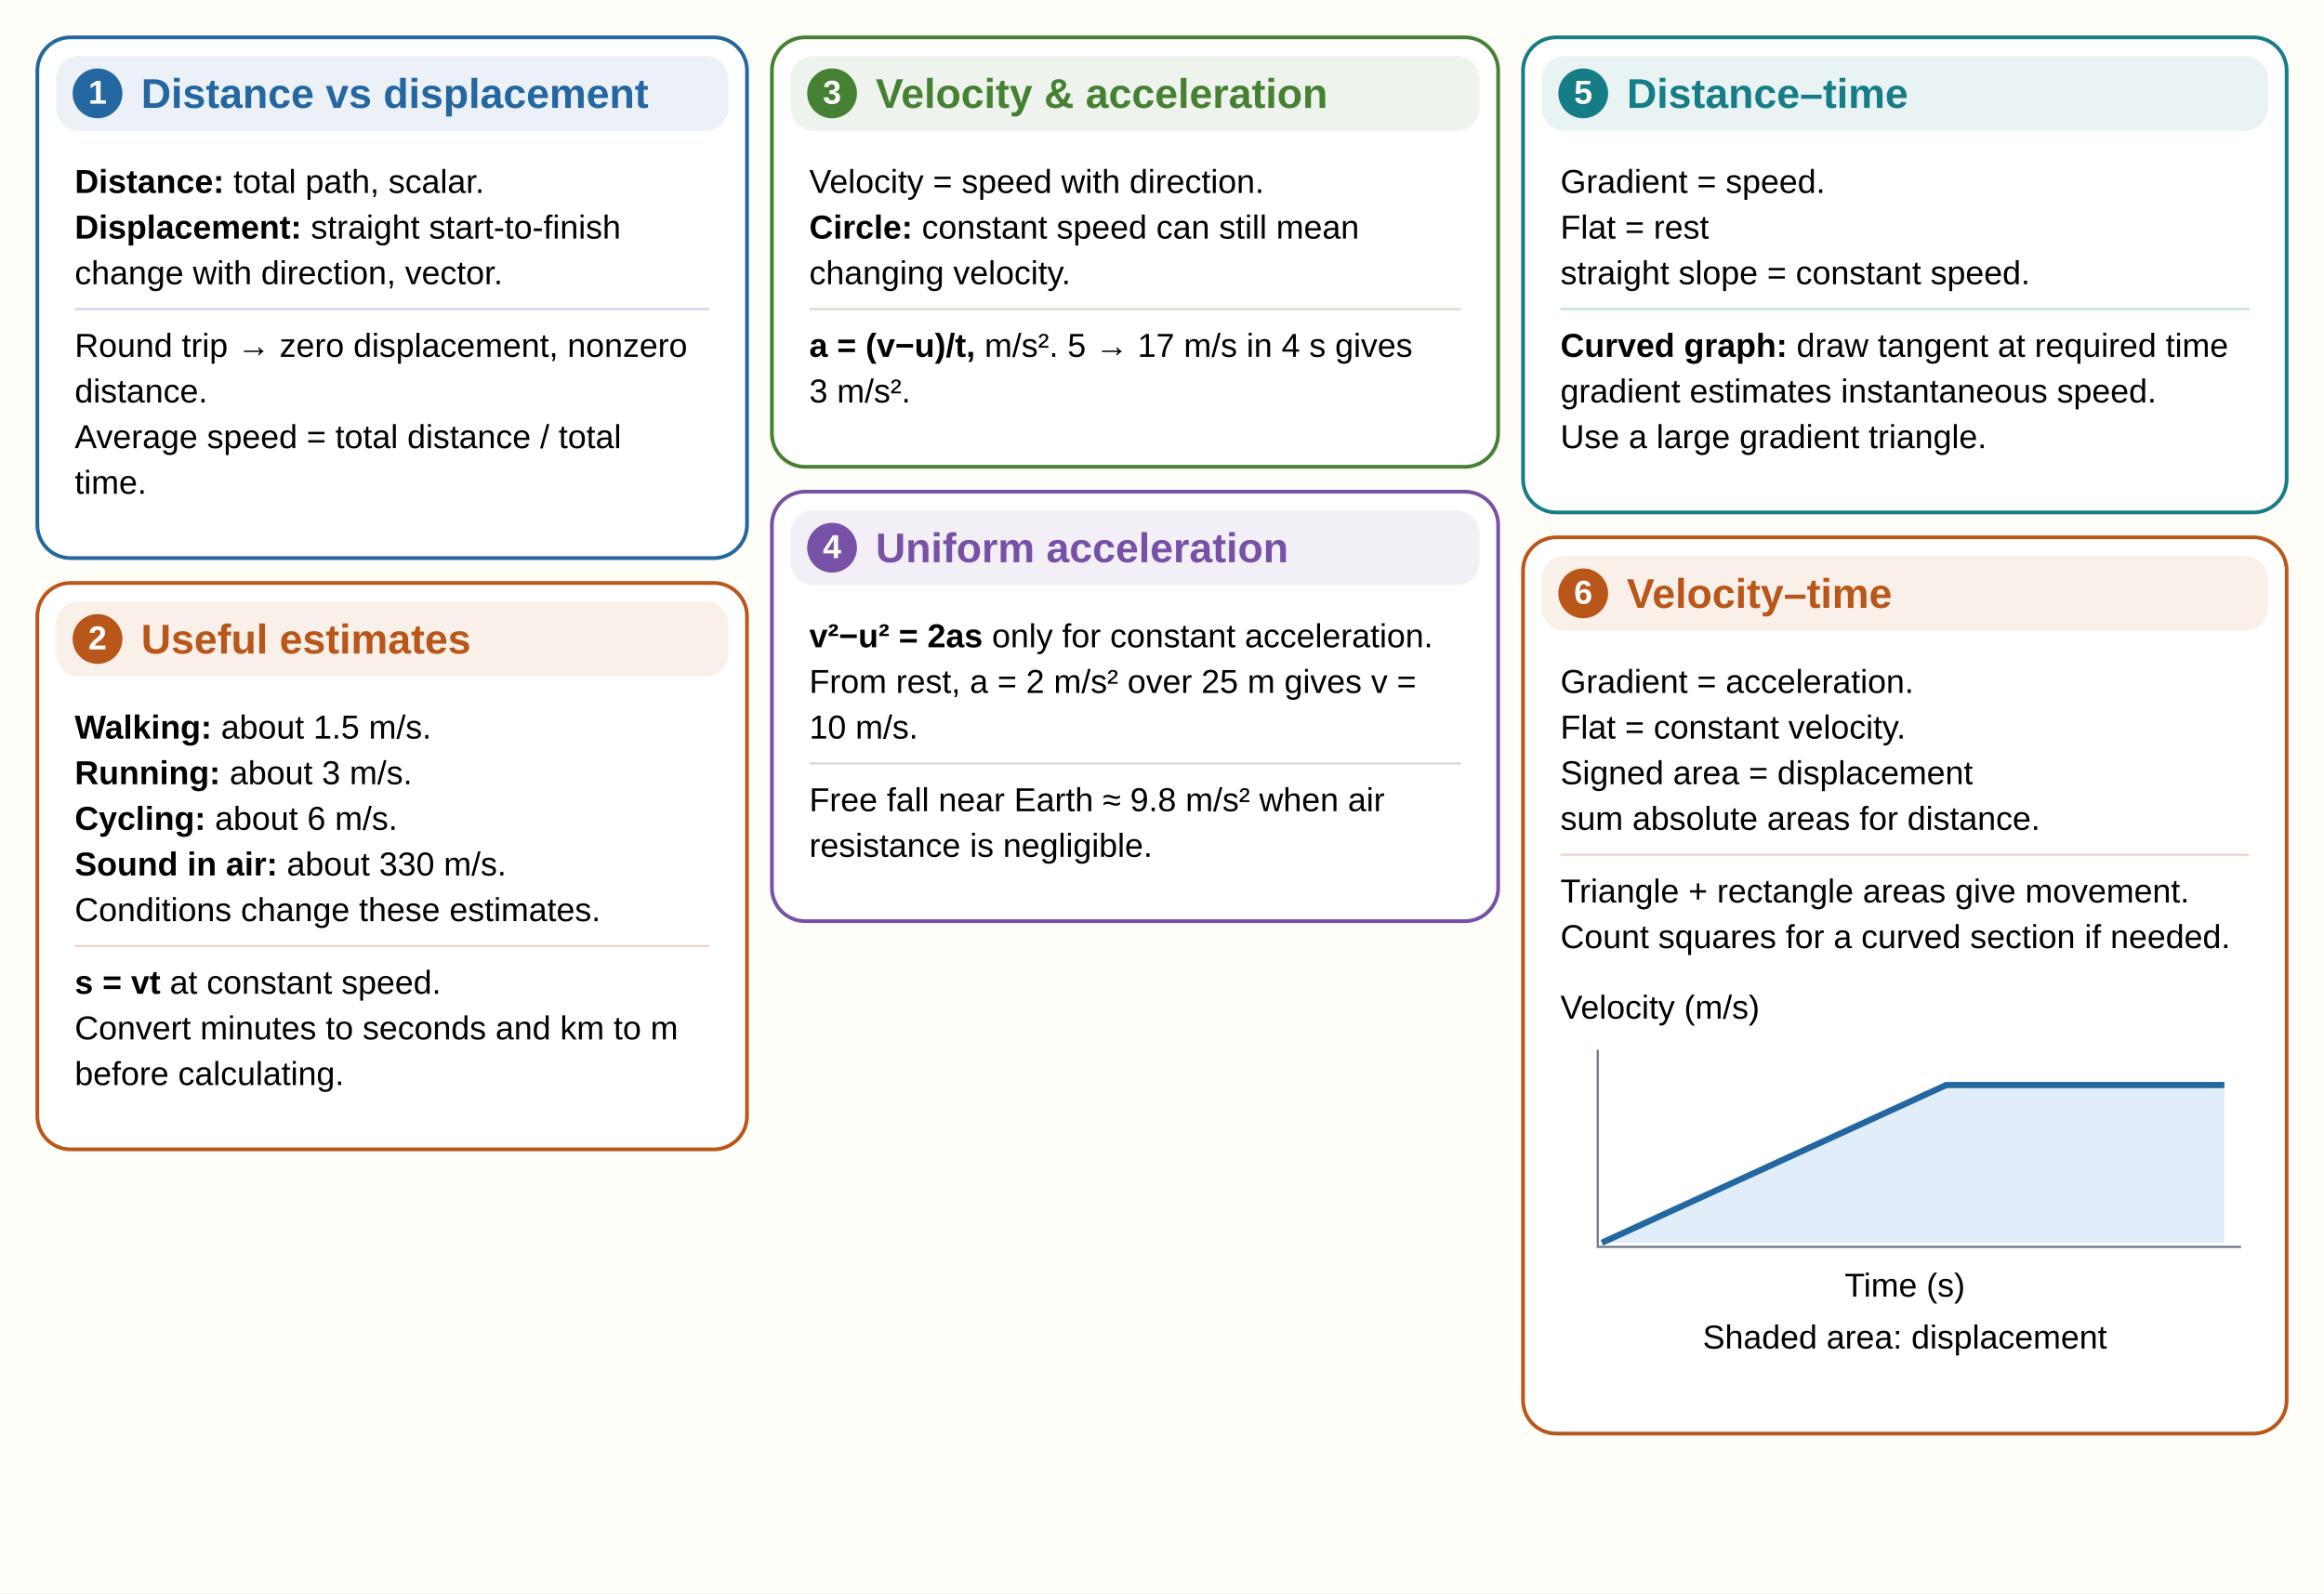
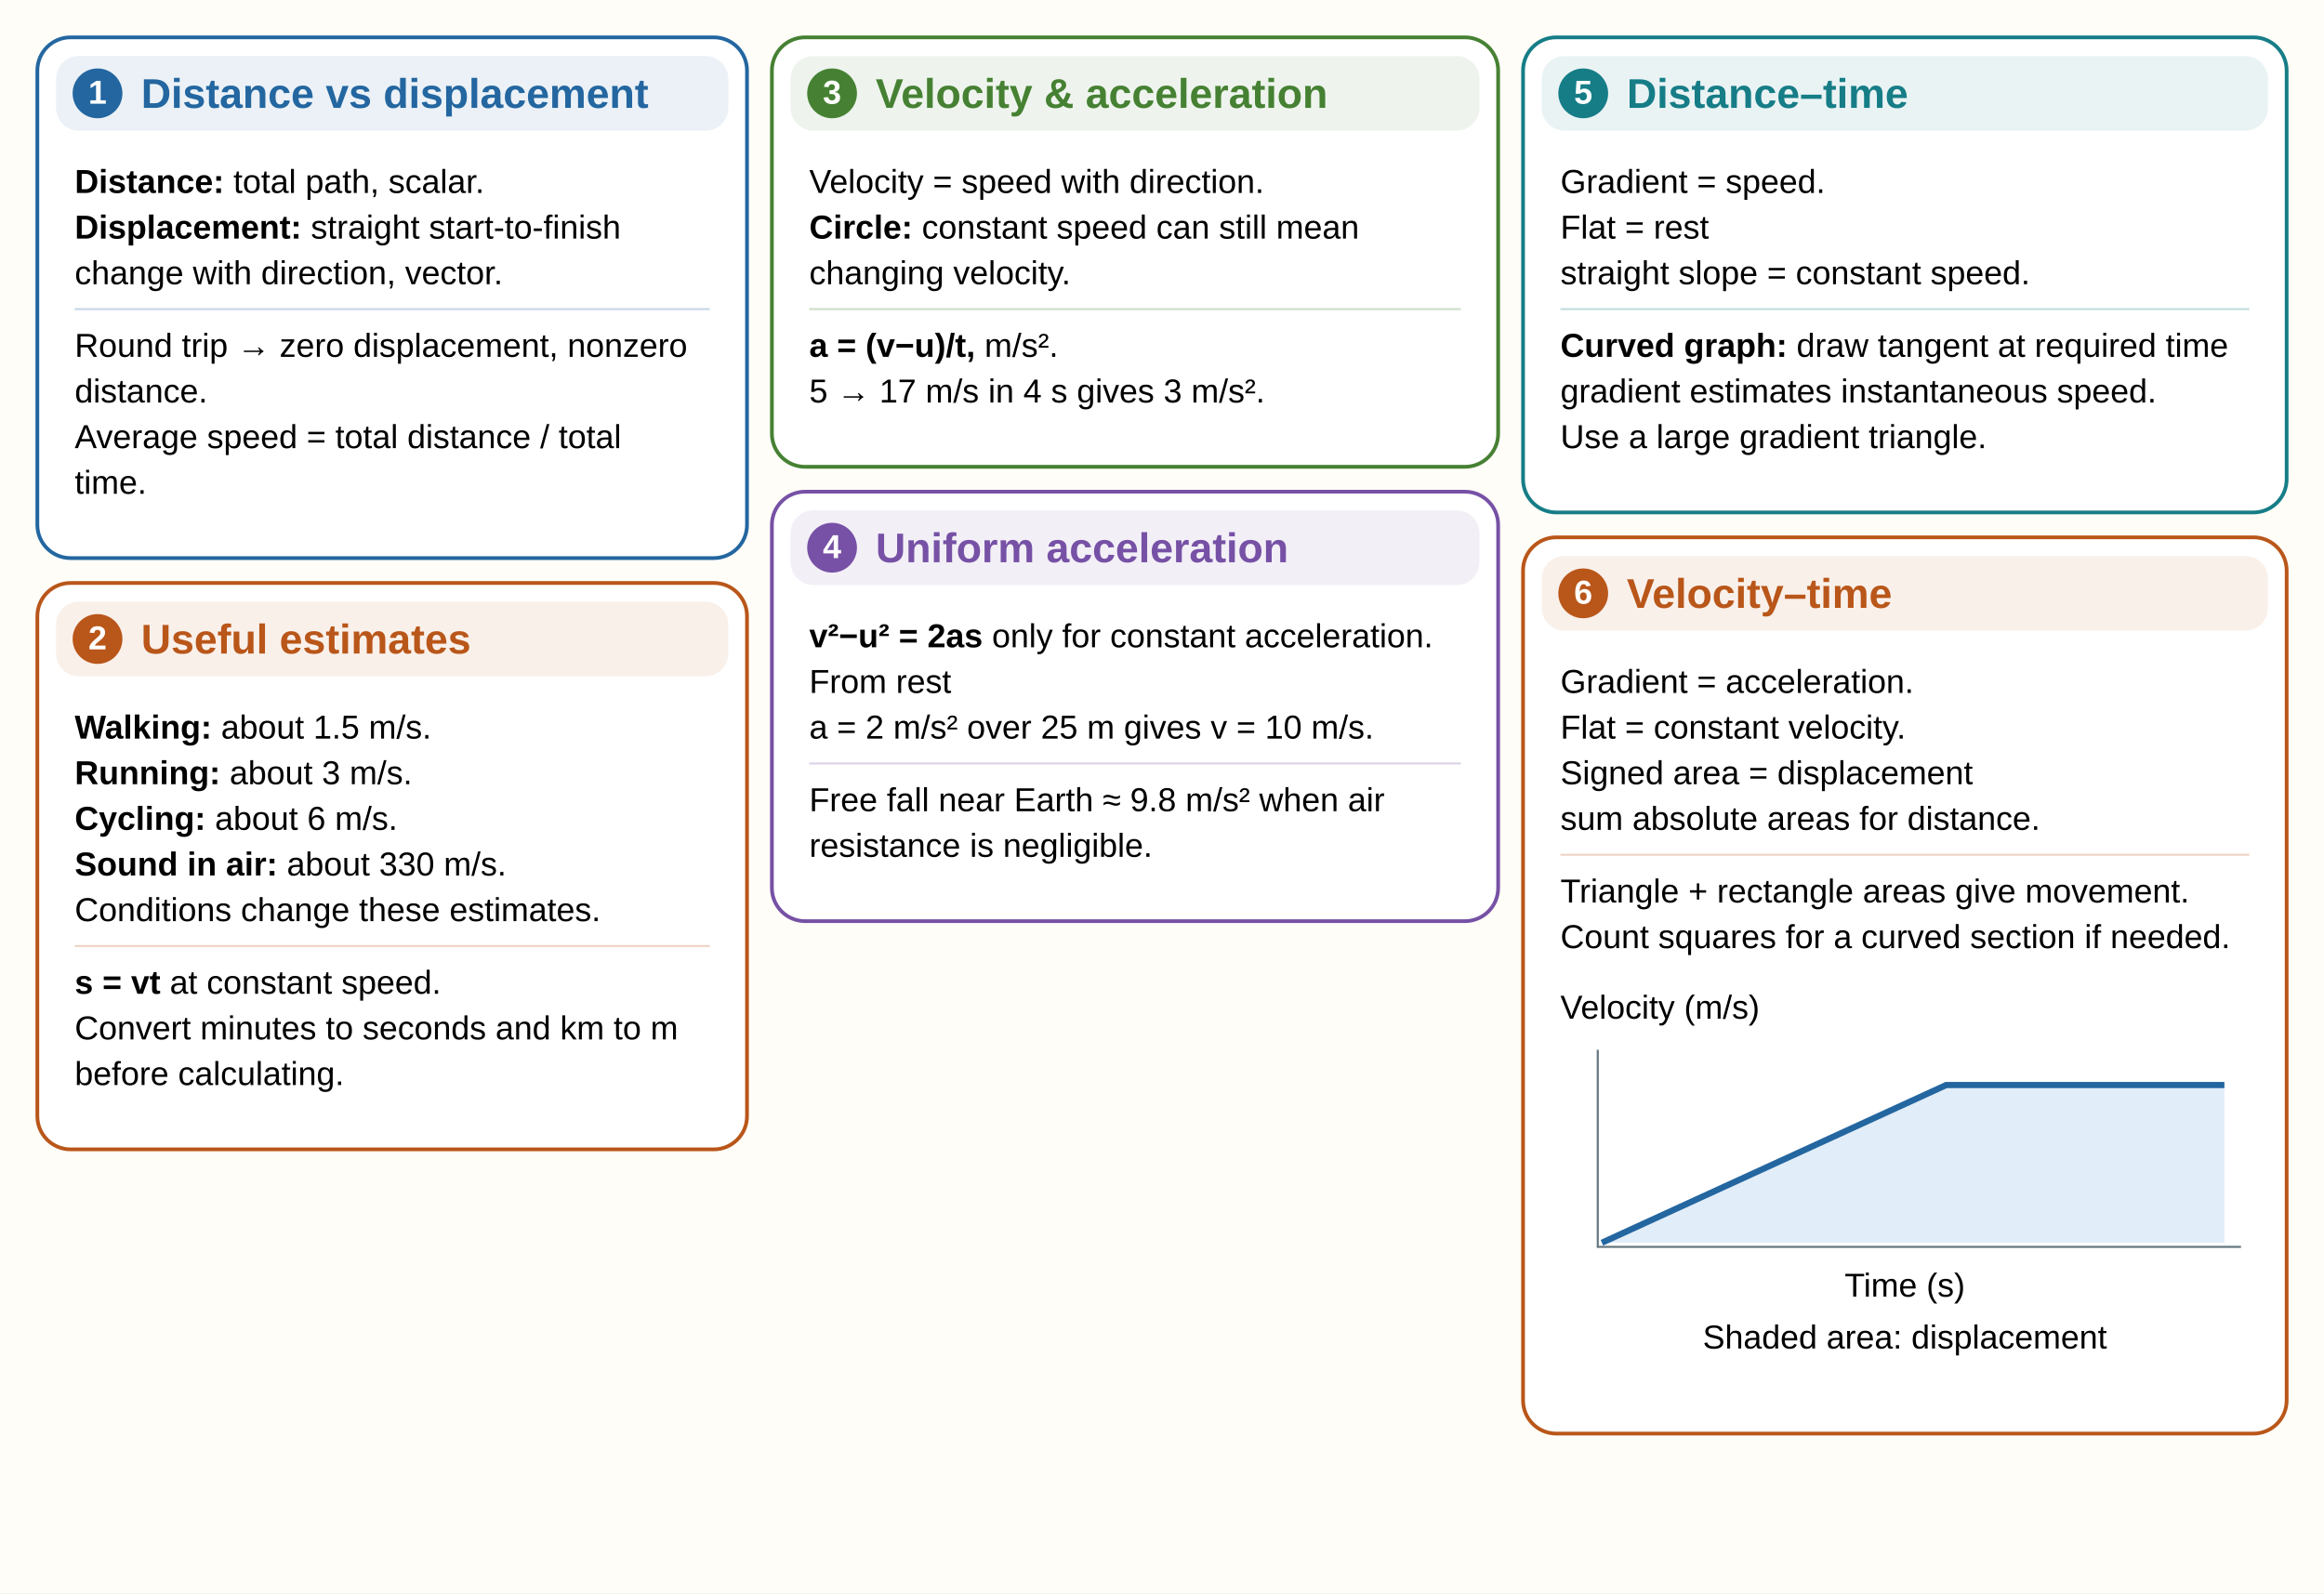
<svg xmlns="http://www.w3.org/2000/svg" width="2400" height="1645.714" viewBox="0 0 1120 768" role="img" aria-labelledby="map-title map-description" data-print-width-mm="277" font-family="Segoe UI,Arial,sans-serif">
  <defs>
    <marker id="arrow-2366a0" viewBox="0 0 10 10" refX="9" refY="5" markerWidth="4" markerHeight="4" orient="auto-start-reverse">
      <path d="M1 1L9 5L1 9" fill="none" stroke="#2366a0" stroke-width="2" stroke-linejoin="round" />
    </marker>
    <marker id="arrow-b95619" viewBox="0 0 10 10" refX="9" refY="5" markerWidth="4" markerHeight="4" orient="auto-start-reverse">
      <path d="M1 1L9 5L1 9" fill="none" stroke="#b95619" stroke-width="2" stroke-linejoin="round" />
    </marker>
    <marker id="arrow-468133" viewBox="0 0 10 10" refX="9" refY="5" markerWidth="4" markerHeight="4" orient="auto-start-reverse">
      <path d="M1 1L9 5L1 9" fill="none" stroke="#468133" stroke-width="2" stroke-linejoin="round" />
    </marker>
    <marker id="arrow-7651a5" viewBox="0 0 10 10" refX="9" refY="5" markerWidth="4" markerHeight="4" orient="auto-start-reverse">
      <path d="M1 1L9 5L1 9" fill="none" stroke="#7651a5" stroke-width="2" stroke-linejoin="round" />
    </marker>
    <marker id="arrow-167d87" viewBox="0 0 10 10" refX="9" refY="5" markerWidth="4" markerHeight="4" orient="auto-start-reverse">
      <path d="M1 1L9 5L1 9" fill="none" stroke="#167d87" stroke-width="2" stroke-linejoin="round" />
    </marker>
    <marker id="arrow-b95619" viewBox="0 0 10 10" refX="9" refY="5" markerWidth="4" markerHeight="4" orient="auto-start-reverse">
      <path d="M1 1L9 5L1 9" fill="none" stroke="#b95619" stroke-width="2" stroke-linejoin="round" />
    </marker>
  </defs>
  <rect width="1120" height="768" fill="#fffdf8" />
  <g class="map-section" id="section-1" data-source-panel="0" data-bounds="0,0,342,251" transform="translate(18 18)">
    <rect width="342" height="251" rx="16" fill="white" stroke="#2366a0" stroke-width="1.8" />
    <g class="section-heading">
      <rect x="9" y="9" width="324" height="36" rx="11" fill="#2366a0" opacity=".09" />
      <circle cx="29" cy="27" r="12" fill="#2366a0" />
      <text class="diagram-label" x="29" y="32" font-size="16" fill="white" font-weight="700" text-anchor="middle">1</text>
      <text class="panel-title" x="50" y="34" font-size="20" fill="#2366a0" font-weight="700" text-anchor="start">Distance vs displacement</text>
    </g>
    <g class="section-body">
      <text class="body-text" x="18" y="75" font-size="16" fill="#000000" font-weight="400" text-anchor="start">
        <tspan font-weight="700">Distance:</tspan> total path, scalar.</text>
      <text class="body-text" x="18" y="97" font-size="16" fill="#000000" font-weight="400" text-anchor="start">
        <tspan font-weight="700">Displacement:</tspan> straight start-to-finish</text>
      <text class="body-text" x="18" y="119" font-size="16" fill="#000000" font-weight="400" text-anchor="start">change with direction, vector.</text>
      <path class="section-divider" d="M18 131H324" stroke="#2366a0" stroke-opacity=".25" stroke-width="1" fill="none" />
      <text class="body-text" x="18" y="154" font-size="16" fill="#000000" font-weight="400" text-anchor="start">Round trip → zero displacement, nonzero</text>
      <text class="body-text" x="18" y="176" font-size="16" fill="#000000" font-weight="400" text-anchor="start">distance.</text>
      <text class="body-text" x="18" y="198" font-size="16" fill="#000000" font-weight="400" text-anchor="start">Average speed = total distance / total</text>
      <text class="body-text" x="18" y="220" font-size="16" fill="#000000" font-weight="400" text-anchor="start">time.</text>
    </g>
  </g>
  <g class="map-section" id="section-2" data-source-panel="1" data-bounds="0,0,342,273" transform="translate(18 281)">
    <rect width="342" height="273" rx="16" fill="white" stroke="#b95619" stroke-width="1.8" />
    <g class="section-heading">
      <rect x="9" y="9" width="324" height="36" rx="11" fill="#b95619" opacity=".09" />
      <circle cx="29" cy="27" r="12" fill="#b95619" />
      <text class="diagram-label" x="29" y="32" font-size="16" fill="white" font-weight="700" text-anchor="middle">2</text>
      <text class="panel-title" x="50" y="34" font-size="20" fill="#b95619" font-weight="700" text-anchor="start">Useful estimates</text>
    </g>
    <g class="section-body">
      <text class="body-text" x="18" y="75" font-size="16" fill="#000000" font-weight="400" text-anchor="start">
        <tspan font-weight="700">Walking:</tspan> about 1.5 m/s.</text>
      <text class="body-text" x="18" y="97" font-size="16" fill="#000000" font-weight="400" text-anchor="start">
        <tspan font-weight="700">Running:</tspan> about 3 m/s.</text>
      <text class="body-text" x="18" y="119" font-size="16" fill="#000000" font-weight="400" text-anchor="start">
        <tspan font-weight="700">Cycling:</tspan> about 6 m/s.</text>
      <text class="body-text" x="18" y="141" font-size="16" fill="#000000" font-weight="400" text-anchor="start">
        <tspan font-weight="700">Sound</tspan>
        <tspan font-weight="700">in</tspan>
        <tspan font-weight="700">air:</tspan> about 330 m/s.</text>
      <text class="body-text" x="18" y="163" font-size="16" fill="#000000" font-weight="400" text-anchor="start">Conditions change these estimates.</text>
      <path class="section-divider" d="M18 175H324" stroke="#b95619" stroke-opacity=".25" stroke-width="1" fill="none" />
      <text class="body-text" x="18" y="198" font-size="16" fill="#000000" font-weight="400" text-anchor="start">
        <tspan font-weight="700">s</tspan>
        <tspan font-weight="700">=</tspan>
        <tspan font-weight="700">vt</tspan> at constant speed.</text>
      <text class="body-text" x="18" y="220" font-size="16" fill="#000000" font-weight="400" text-anchor="start">Convert minutes to seconds and km to m</text>
      <text class="body-text" x="18" y="242" font-size="16" fill="#000000" font-weight="400" text-anchor="start">before calculating.</text>
    </g>
  </g>
  <g class="map-section" id="section-3" data-source-panel="2" data-bounds="0,0,350,207" transform="translate(372 18)">
    <rect width="350" height="207" rx="16" fill="white" stroke="#468133" stroke-width="1.8" />
    <g class="section-heading">
      <rect x="9" y="9" width="332" height="36" rx="11" fill="#468133" opacity=".09" />
      <circle cx="29" cy="27" r="12" fill="#468133" />
      <text class="diagram-label" x="29" y="32" font-size="16" fill="white" font-weight="700" text-anchor="middle">3</text>
      <text class="panel-title" x="50" y="34" font-size="20" fill="#468133" font-weight="700" text-anchor="start">Velocity &amp; acceleration</text>
    </g>
    <g class="section-body">
      <text class="body-text" x="18" y="75" font-size="16" fill="#000000" font-weight="400" text-anchor="start">Velocity = speed with direction.</text>
      <text class="body-text" x="18" y="97" font-size="16" fill="#000000" font-weight="400" text-anchor="start">
        <tspan font-weight="700">Circle:</tspan> constant speed can still mean</text>
      <text class="body-text" x="18" y="119" font-size="16" fill="#000000" font-weight="400" text-anchor="start">changing velocity.</text>
      <path class="section-divider" d="M18 131H332" stroke="#468133" stroke-opacity=".25" stroke-width="1" fill="none" />
      <text class="body-text" x="18" y="154" font-size="16" fill="#000000" font-weight="400" text-anchor="start">
        <tspan font-weight="700">a</tspan>
        <tspan font-weight="700">=</tspan>
-         <tspan font-weight="700">(v−u)/t,</tspan> m/s². 5 → 17 m/s in 4 s gives</text>
-       <text class="body-text" x="18" y="176" font-size="16" fill="#000000" font-weight="400" text-anchor="start">3 m/s².</text>
+         <tspan font-weight="700">(v−u)/t,</tspan> m/s².</text>
+       <text class="body-text" x="18" y="176" font-size="16" fill="#000000" font-weight="400" text-anchor="start">5 → 17 m/s in 4 s gives 3 m/s².</text>
    </g>
  </g>
  <g class="map-section" id="section-4" data-source-panel="3" data-bounds="0,0,350,207" transform="translate(372 237)">
    <rect width="350" height="207" rx="16" fill="white" stroke="#7651a5" stroke-width="1.8" />
    <g class="section-heading">
      <rect x="9" y="9" width="332" height="36" rx="11" fill="#7651a5" opacity=".09" />
      <circle cx="29" cy="27" r="12" fill="#7651a5" />
      <text class="diagram-label" x="29" y="32" font-size="16" fill="white" font-weight="700" text-anchor="middle">4</text>
      <text class="panel-title" x="50" y="34" font-size="20" fill="#7651a5" font-weight="700" text-anchor="start">Uniform acceleration</text>
    </g>
    <g class="section-body">
      <text class="body-text" x="18" y="75" font-size="16" fill="#000000" font-weight="400" text-anchor="start">
        <tspan font-weight="700">v²−u²</tspan>
        <tspan font-weight="700">=</tspan>
        <tspan font-weight="700">2as</tspan> only for constant acceleration.</text>
-       <text class="body-text" x="18" y="97" font-size="16" fill="#000000" font-weight="400" text-anchor="start">From rest, a = 2 m/s² over 25 m gives v =</text>
-       <text class="body-text" x="18" y="119" font-size="16" fill="#000000" font-weight="400" text-anchor="start">10 m/s.</text>
+       <text class="body-text" x="18" y="97" font-size="16" fill="#000000" font-weight="400" text-anchor="start">From rest</text>
+       <text class="body-text" x="18" y="119" font-size="16" fill="#000000" font-weight="400" text-anchor="start">a = 2 m/s² over 25 m gives v = 10 m/s.</text>
      <path class="section-divider" d="M18 131H332" stroke="#7651a5" stroke-opacity=".25" stroke-width="1" fill="none" />
      <text class="body-text" x="18" y="154" font-size="16" fill="#000000" font-weight="400" text-anchor="start">Free fall near Earth ≈ 9.8 m/s² when air</text>
      <text class="body-text" x="18" y="176" font-size="16" fill="#000000" font-weight="400" text-anchor="start">resistance is negligible.</text>
    </g>
  </g>
  <g class="map-section" id="section-5" data-source-panel="4" data-bounds="0,0,368,229" transform="translate(734 18)">
    <rect width="368" height="229" rx="16" fill="white" stroke="#167d87" stroke-width="1.8" />
    <g class="section-heading">
      <rect x="9" y="9" width="350" height="36" rx="11" fill="#167d87" opacity=".09" />
      <circle cx="29" cy="27" r="12" fill="#167d87" />
      <text class="diagram-label" x="29" y="32" font-size="16" fill="white" font-weight="700" text-anchor="middle">5</text>
      <text class="panel-title" x="50" y="34" font-size="20" fill="#167d87" font-weight="700" text-anchor="start">Distance–time</text>
    </g>
    <g class="section-body">
      <text class="body-text" x="18" y="75" font-size="16" fill="#000000" font-weight="400" text-anchor="start">Gradient = speed.</text>
      <text class="body-text" x="18" y="97" font-size="16" fill="#000000" font-weight="400" text-anchor="start">Flat = rest</text>
      <text class="body-text" x="18" y="119" font-size="16" fill="#000000" font-weight="400" text-anchor="start">straight slope = constant speed.</text>
      <path class="section-divider" d="M18 131H350" stroke="#167d87" stroke-opacity=".25" stroke-width="1" fill="none" />
      <text class="body-text" x="18" y="154" font-size="16" fill="#000000" font-weight="400" text-anchor="start">
        <tspan font-weight="700">Curved</tspan>
        <tspan font-weight="700">graph:</tspan> draw tangent at required time</text>
      <text class="body-text" x="18" y="176" font-size="16" fill="#000000" font-weight="400" text-anchor="start">gradient estimates instantaneous speed.</text>
      <text class="body-text" x="18" y="198" font-size="16" fill="#000000" font-weight="400" text-anchor="start">Use a large gradient triangle.</text>
    </g>
  </g>
  <g class="map-section" id="section-6" data-source-panel="5" data-bounds="0,0,368,432" transform="translate(734 259)">
    <rect width="368" height="432" rx="16" fill="white" stroke="#b95619" stroke-width="1.8" />
    <g class="section-heading">
      <rect x="9" y="9" width="350" height="36" rx="11" fill="#b95619" opacity=".09" />
      <circle cx="29" cy="27" r="12" fill="#b95619" />
      <text class="diagram-label" x="29" y="32" font-size="16" fill="white" font-weight="700" text-anchor="middle">6</text>
      <text class="panel-title" x="50" y="34" font-size="20" fill="#b95619" font-weight="700" text-anchor="start">Velocity–time</text>
    </g>
    <g class="section-body">
      <text class="body-text" x="18" y="75" font-size="16" fill="#000000" font-weight="400" text-anchor="start">Gradient = acceleration.</text>
      <text class="body-text" x="18" y="97" font-size="16" fill="#000000" font-weight="400" text-anchor="start">Flat = constant velocity.</text>
      <text class="body-text" x="18" y="119" font-size="16" fill="#000000" font-weight="400" text-anchor="start">Signed area = displacement</text>
      <text class="body-text" x="18" y="141" font-size="16" fill="#000000" font-weight="400" text-anchor="start">sum absolute areas for distance.</text>
      <path class="section-divider" d="M18 153H350" stroke="#b95619" stroke-opacity=".25" stroke-width="1" fill="none" />
      <text class="body-text" x="18" y="176" font-size="16" fill="#000000" font-weight="400" text-anchor="start">Triangle + rectangle areas give movement.</text>
      <text class="body-text" x="18" y="198" font-size="16" fill="#000000" font-weight="400" text-anchor="start">Count squares for a curved section if needed.</text>
      <g transform="translate(18 216)">
        <g class="concept-illustration">
          <text class="diagram-label" x="0" y="16" font-size="16" fill="#000000" text-anchor="start">Velocity (m/s)</text>
          <path d="M18 31V126H328" fill="none" stroke="#667781" stroke-width="1" />
          <path d="M20 124L185.92 48H320V124Z" fill="#e1edf8" />
          <path d="M20 124L185.92 48H320" fill="none" stroke="#2366a0" stroke-width="3" />
          <text class="diagram-label" x="166.0" y="150" font-size="16" fill="#000000" text-anchor="middle">Time (s)</text>
          <text class="diagram-label" x="166.0" y="175" font-size="16" fill="#000000" text-anchor="middle">Shaded area: displacement</text>
        </g>
      </g>
    </g>
  </g>
</svg>
